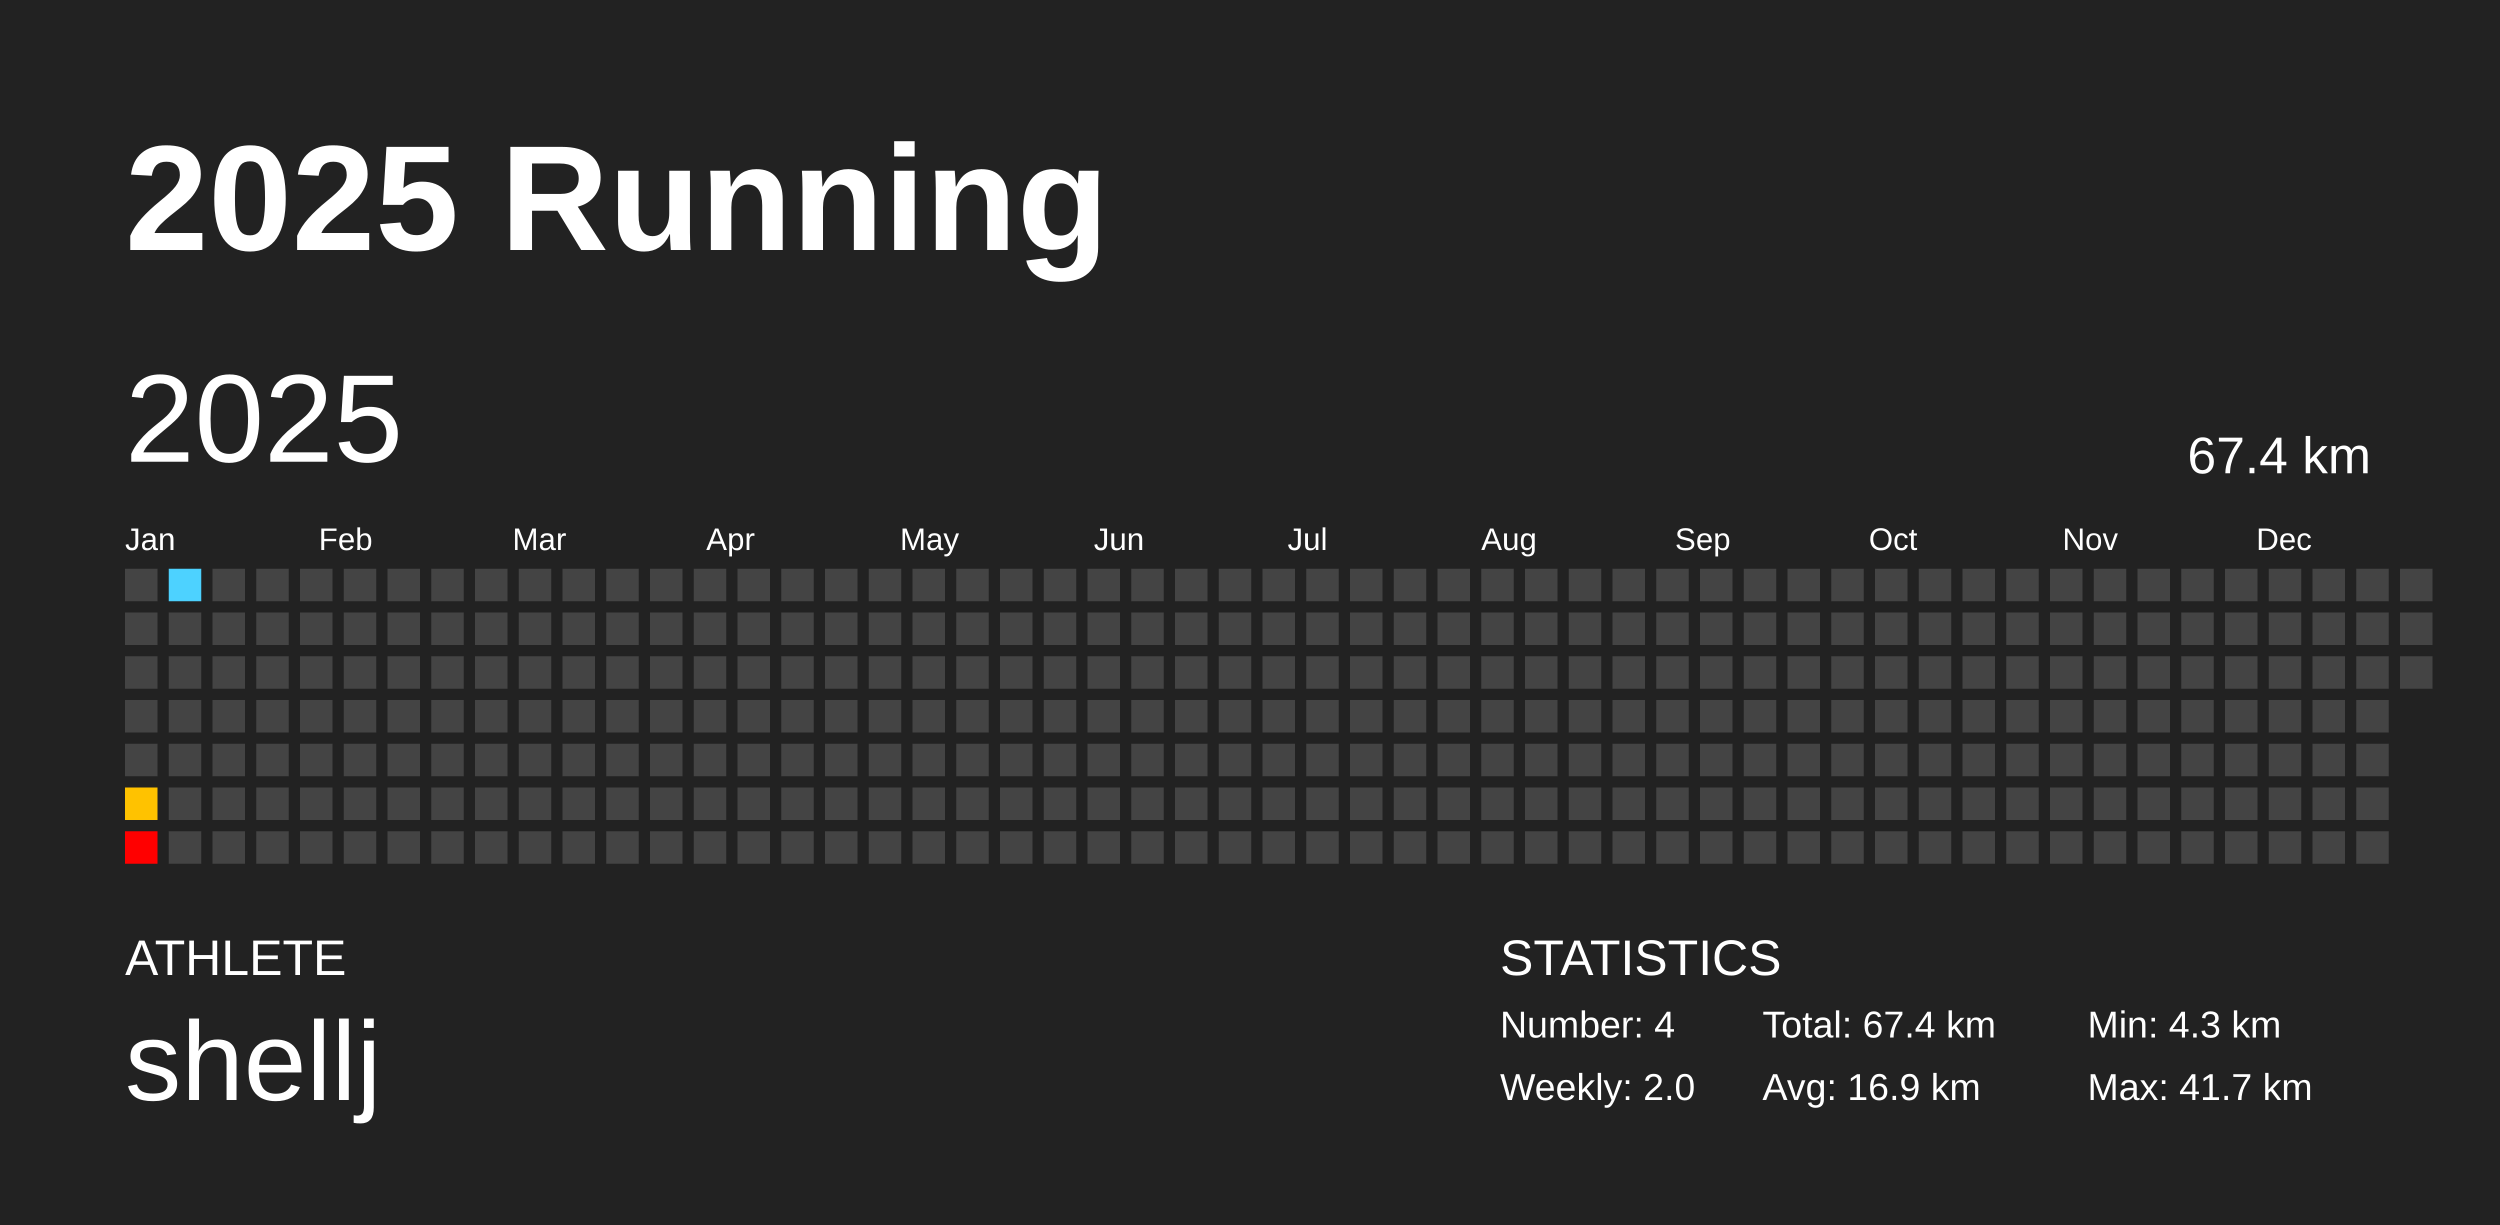
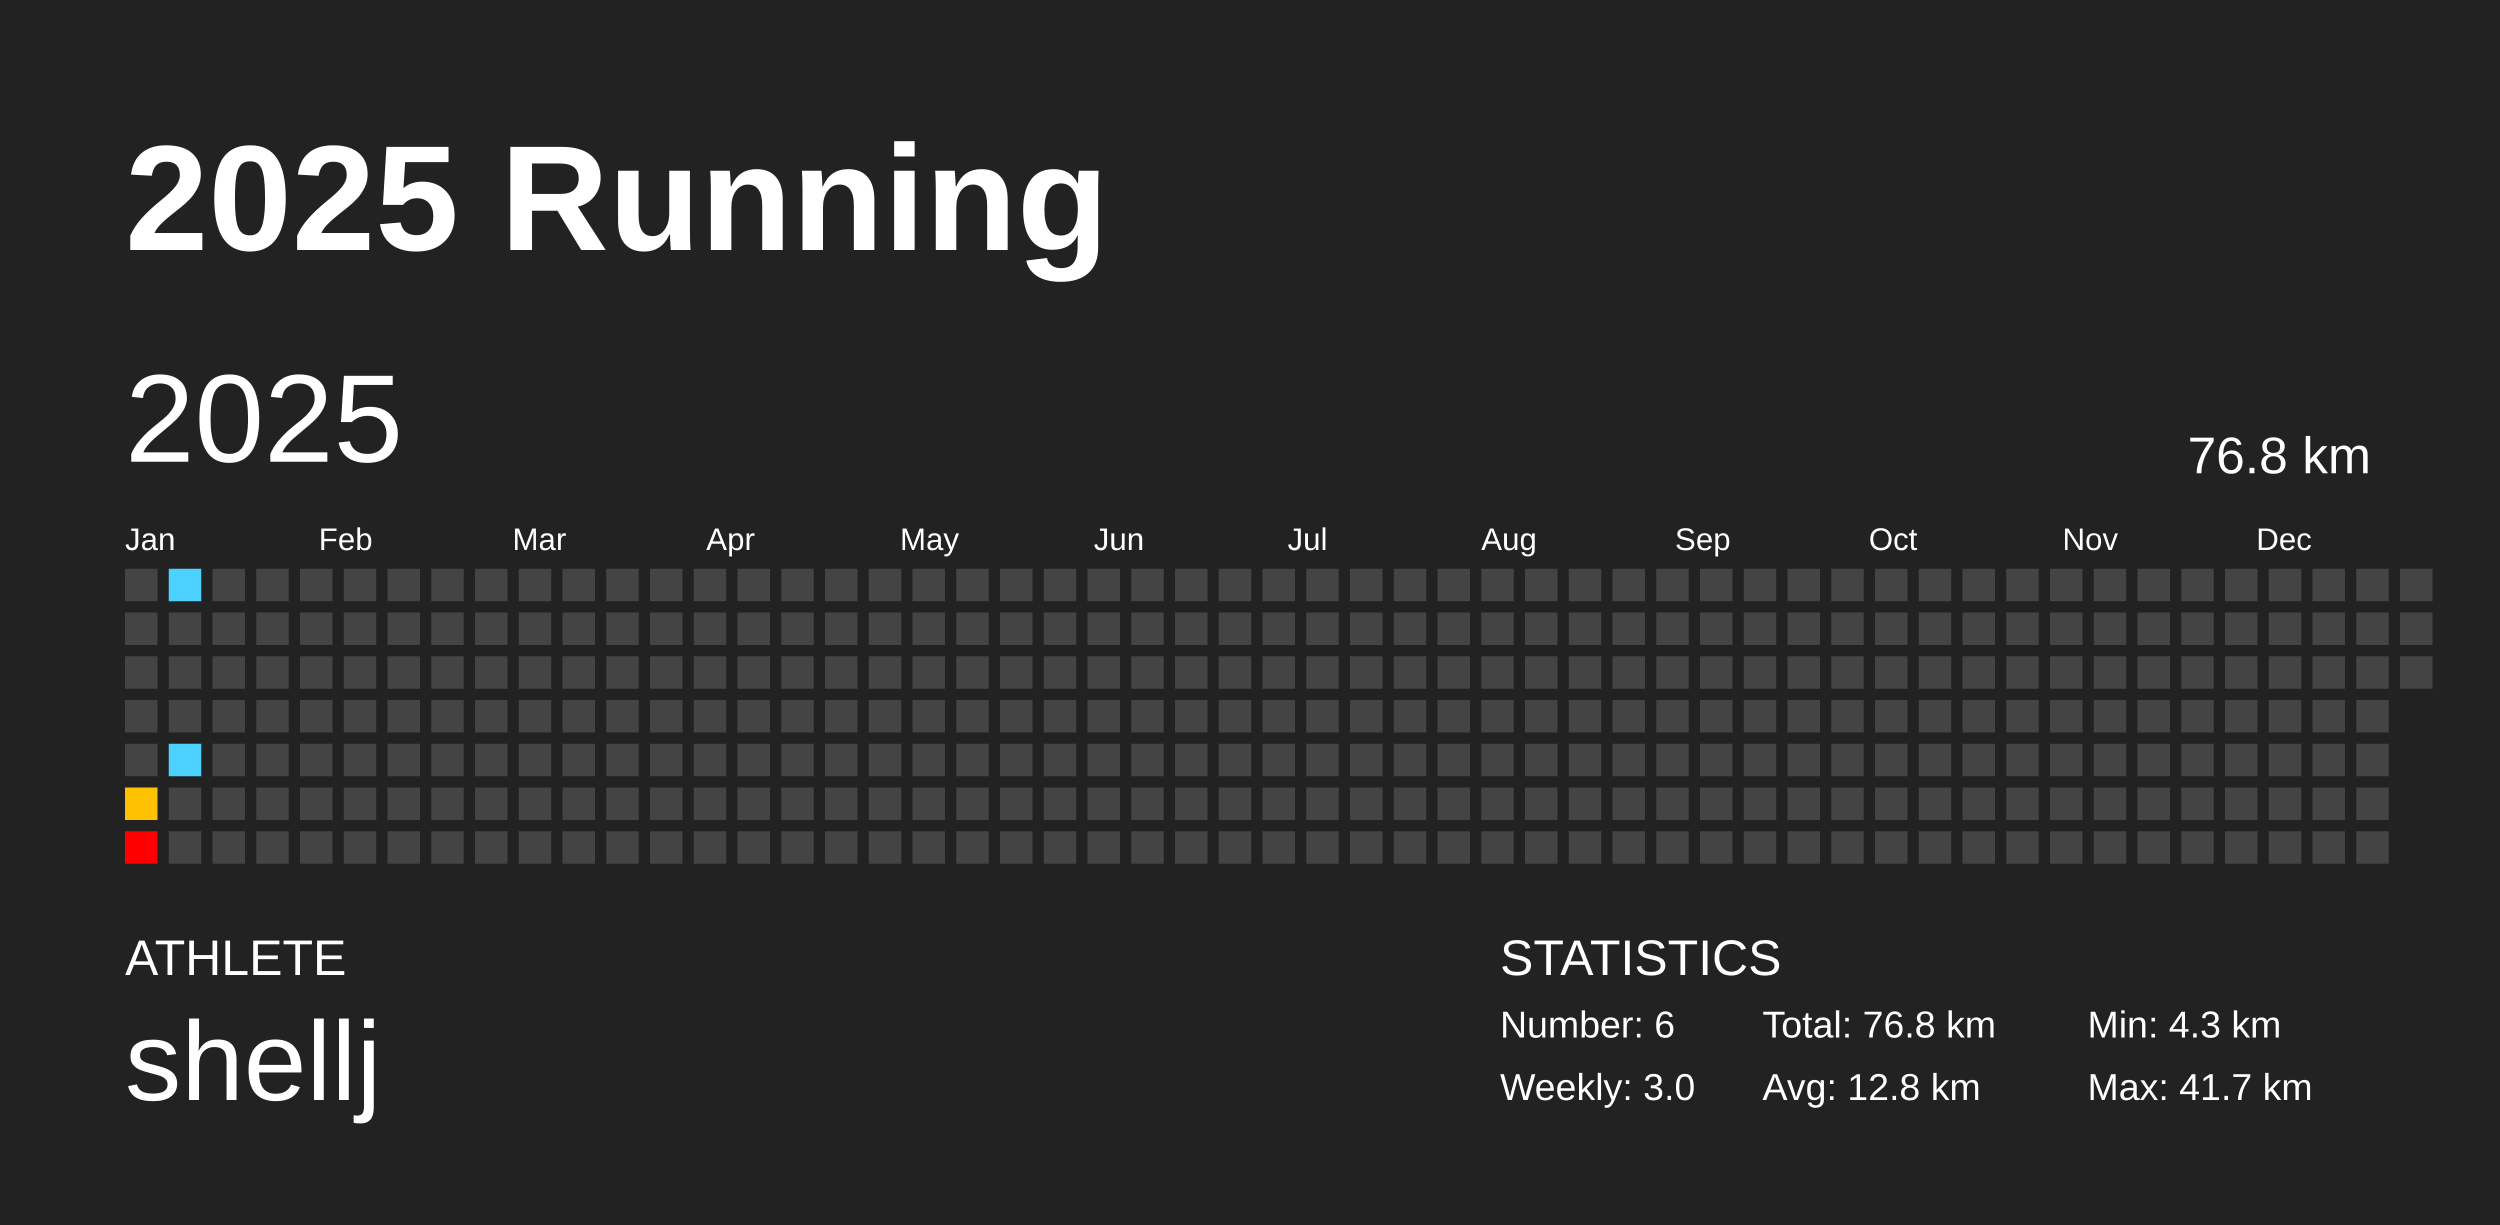
<svg xmlns="http://www.w3.org/2000/svg" baseProfile="full" height="98mm" version="1.1" viewBox="0,0,200,98" width="200mm">
  <defs />
  <rect fill="#222222" height="98" width="200" x="0" y="0" />
  <text fill="#FFFFFF" style="font-size:12px; font-family:Arial; font-weight:bold;" x="10" y="20">2025 Running</text>
  <text fill="#FFFFFF" style="font-size:4px; font-family:Arial" x="10" y="78">ATHLETE</text>
  <text fill="#FFFFFF" style="font-size:9px; font-family:Arial" x="10" y="88">shellj</text>
  <text fill="#FFFFFF" style="font-size:4px; font-family:Arial" x="120" y="78">STATISTICS</text>
-   <text fill="#FFFFFF" style="font-size:3px; font-family:Arial" x="120" y="83">Number: 4</text>
-   <text fill="#FFFFFF" style="font-size:3px; font-family:Arial" x="120" y="88">Weekly: 2.0</text>
-   <text fill="#FFFFFF" style="font-size:3px; font-family:Arial" x="141" y="83">Total: 67.4 km</text>
-   <text fill="#FFFFFF" style="font-size:3px; font-family:Arial" x="141" y="88">Avg: 16.9 km</text>
+   <text fill="#FFFFFF" style="font-size:3px; font-family:Arial" x="120" y="83">Number: 6</text>
+   <text fill="#FFFFFF" style="font-size:3px; font-family:Arial" x="120" y="88">Weekly: 3.0</text>
+   <text fill="#FFFFFF" style="font-size:3px; font-family:Arial" x="141" y="83">Total: 76.8 km</text>
+   <text fill="#FFFFFF" style="font-size:3px; font-family:Arial" x="141" y="88">Avg: 12.8 km</text>
  <text fill="#FFFFFF" style="font-size:3px; font-family:Arial" x="167" y="83">Min: 4.3 km</text>
  <text fill="#FFFFFF" style="font-size:3px; font-family:Arial" x="167" y="88">Max: 41.7 km</text>
  <text dominant-baseline="hanging" fill="#FFFFFF" style="font-size:10.0px; font-family:Arial;" x="10" y="30">2025</text>
-   <text dominant-baseline="hanging" fill="#FFFFFF" style="font-size:4.125px; font-family:Arial;" x="175" y="35">67.4 km</text>
+   <text dominant-baseline="hanging" fill="#FFFFFF" style="font-size:4.125px; font-family:Arial;" x="175" y="35">76.8 km</text>
  <text fill="#FFFFFF" style="font-size:2.5px; font-family:Arial" x="10.0" y="44">Jan</text>
  <text fill="#FFFFFF" style="font-size:2.5px; font-family:Arial" x="25.5" y="44">Feb</text>
  <text fill="#FFFFFF" style="font-size:2.5px; font-family:Arial" x="41.0" y="44">Mar</text>
  <text fill="#FFFFFF" style="font-size:2.5px; font-family:Arial" x="56.5" y="44">Apr</text>
  <text fill="#FFFFFF" style="font-size:2.5px; font-family:Arial" x="72.0" y="44">May</text>
  <text fill="#FFFFFF" style="font-size:2.5px; font-family:Arial" x="87.5" y="44">Jun</text>
  <text fill="#FFFFFF" style="font-size:2.5px; font-family:Arial" x="103.0" y="44">Jul</text>
  <text fill="#FFFFFF" style="font-size:2.5px; font-family:Arial" x="118.5" y="44">Aug</text>
  <text fill="#FFFFFF" style="font-size:2.5px; font-family:Arial" x="134.0" y="44">Sep</text>
  <text fill="#FFFFFF" style="font-size:2.5px; font-family:Arial" x="149.5" y="44">Oct</text>
  <text fill="#FFFFFF" style="font-size:2.5px; font-family:Arial" x="165.0" y="44">Nov</text>
  <text fill="#FFFFFF" style="font-size:2.5px; font-family:Arial" x="180.5" y="44">Dec</text>
  <rect fill="#444444" height="2.6" width="2.6" x="10.0" y="45.5" />
  <rect fill="#444444" height="2.6" width="2.6" x="10.0" y="49.0" />
  <rect fill="#444444" height="2.6" width="2.6" x="10.0" y="52.5" />
  <rect fill="#444444" height="2.6" width="2.6" x="10.0" y="56.0" />
  <rect fill="#444444" height="2.6" width="2.6" x="10.0" y="59.5" />
  <rect fill="#ffc200" height="2.6" width="2.6" x="10.0" y="63.0" />
  <rect fill="red" height="2.6" width="2.6" x="10.0" y="66.5" />
  <rect fill="#4dd2ff" height="2.6" width="2.6" x="13.5" y="45.5" />
  <rect fill="#444444" height="2.6" width="2.6" x="13.5" y="49.0" />
  <rect fill="#444444" height="2.6" width="2.6" x="13.5" y="52.5" />
  <rect fill="#444444" height="2.6" width="2.6" x="13.5" y="56.0" />
-   <rect fill="#444444" height="2.6" width="2.6" x="13.5" y="59.5" />
+   <rect fill="#4dd2ff" height="2.6" width="2.6" x="13.5" y="59.5" />
  <rect fill="#444444" height="2.6" width="2.6" x="13.5" y="63.0" />
  <rect fill="#444444" height="2.6" width="2.6" x="13.5" y="66.5" />
  <rect fill="#444444" height="2.6" width="2.6" x="17.0" y="45.5" />
  <rect fill="#444444" height="2.6" width="2.6" x="17.0" y="49.0" />
  <rect fill="#444444" height="2.6" width="2.6" x="17.0" y="52.5" />
  <rect fill="#444444" height="2.6" width="2.6" x="17.0" y="56.0" />
  <rect fill="#444444" height="2.6" width="2.6" x="17.0" y="59.5" />
  <rect fill="#444444" height="2.6" width="2.6" x="17.0" y="63.0" />
  <rect fill="#444444" height="2.6" width="2.6" x="17.0" y="66.5" />
  <rect fill="#444444" height="2.6" width="2.6" x="20.5" y="45.5" />
  <rect fill="#444444" height="2.6" width="2.6" x="20.5" y="49.0" />
  <rect fill="#444444" height="2.6" width="2.6" x="20.5" y="52.5" />
  <rect fill="#444444" height="2.6" width="2.6" x="20.5" y="56.0" />
  <rect fill="#444444" height="2.6" width="2.6" x="20.5" y="59.5" />
  <rect fill="#444444" height="2.6" width="2.6" x="20.5" y="63.0" />
  <rect fill="#444444" height="2.6" width="2.6" x="20.5" y="66.5" />
  <rect fill="#444444" height="2.6" width="2.6" x="24.0" y="45.5" />
  <rect fill="#444444" height="2.6" width="2.6" x="24.0" y="49.0" />
  <rect fill="#444444" height="2.6" width="2.6" x="24.0" y="52.5" />
  <rect fill="#444444" height="2.6" width="2.6" x="24.0" y="56.0" />
  <rect fill="#444444" height="2.6" width="2.6" x="24.0" y="59.5" />
  <rect fill="#444444" height="2.6" width="2.6" x="24.0" y="63.0" />
  <rect fill="#444444" height="2.6" width="2.6" x="24.0" y="66.5" />
  <rect fill="#444444" height="2.6" width="2.6" x="27.5" y="45.5" />
  <rect fill="#444444" height="2.6" width="2.6" x="27.5" y="49.0" />
  <rect fill="#444444" height="2.6" width="2.6" x="27.5" y="52.5" />
  <rect fill="#444444" height="2.6" width="2.6" x="27.5" y="56.0" />
  <rect fill="#444444" height="2.6" width="2.6" x="27.5" y="59.5" />
  <rect fill="#444444" height="2.6" width="2.6" x="27.5" y="63.0" />
  <rect fill="#444444" height="2.6" width="2.6" x="27.5" y="66.5" />
  <rect fill="#444444" height="2.6" width="2.6" x="31.0" y="45.5" />
  <rect fill="#444444" height="2.6" width="2.6" x="31.0" y="49.0" />
  <rect fill="#444444" height="2.6" width="2.6" x="31.0" y="52.5" />
  <rect fill="#444444" height="2.6" width="2.6" x="31.0" y="56.0" />
  <rect fill="#444444" height="2.6" width="2.6" x="31.0" y="59.5" />
  <rect fill="#444444" height="2.6" width="2.6" x="31.0" y="63.0" />
  <rect fill="#444444" height="2.6" width="2.6" x="31.0" y="66.5" />
  <rect fill="#444444" height="2.6" width="2.6" x="34.5" y="45.5" />
  <rect fill="#444444" height="2.6" width="2.6" x="34.5" y="49.0" />
  <rect fill="#444444" height="2.6" width="2.6" x="34.5" y="52.5" />
  <rect fill="#444444" height="2.6" width="2.6" x="34.5" y="56.0" />
  <rect fill="#444444" height="2.6" width="2.6" x="34.5" y="59.5" />
  <rect fill="#444444" height="2.6" width="2.6" x="34.5" y="63.0" />
  <rect fill="#444444" height="2.6" width="2.6" x="34.5" y="66.5" />
  <rect fill="#444444" height="2.6" width="2.6" x="38.0" y="45.5" />
  <rect fill="#444444" height="2.6" width="2.6" x="38.0" y="49.0" />
  <rect fill="#444444" height="2.6" width="2.6" x="38.0" y="52.5" />
  <rect fill="#444444" height="2.6" width="2.6" x="38.0" y="56.0" />
  <rect fill="#444444" height="2.6" width="2.6" x="38.0" y="59.5" />
  <rect fill="#444444" height="2.6" width="2.6" x="38.0" y="63.0" />
  <rect fill="#444444" height="2.6" width="2.6" x="38.0" y="66.5" />
  <rect fill="#444444" height="2.6" width="2.6" x="41.5" y="45.5" />
  <rect fill="#444444" height="2.6" width="2.6" x="41.5" y="49.0" />
  <rect fill="#444444" height="2.6" width="2.6" x="41.5" y="52.5" />
  <rect fill="#444444" height="2.6" width="2.6" x="41.5" y="56.0" />
  <rect fill="#444444" height="2.6" width="2.6" x="41.5" y="59.5" />
  <rect fill="#444444" height="2.6" width="2.6" x="41.5" y="63.0" />
  <rect fill="#444444" height="2.6" width="2.6" x="41.5" y="66.5" />
  <rect fill="#444444" height="2.6" width="2.6" x="45.0" y="45.5" />
  <rect fill="#444444" height="2.6" width="2.6" x="45.0" y="49.0" />
  <rect fill="#444444" height="2.6" width="2.6" x="45.0" y="52.5" />
  <rect fill="#444444" height="2.6" width="2.6" x="45.0" y="56.0" />
  <rect fill="#444444" height="2.6" width="2.6" x="45.0" y="59.5" />
  <rect fill="#444444" height="2.6" width="2.6" x="45.0" y="63.0" />
  <rect fill="#444444" height="2.6" width="2.6" x="45.0" y="66.5" />
  <rect fill="#444444" height="2.6" width="2.6" x="48.5" y="45.5" />
  <rect fill="#444444" height="2.6" width="2.6" x="48.5" y="49.0" />
  <rect fill="#444444" height="2.6" width="2.6" x="48.5" y="52.5" />
  <rect fill="#444444" height="2.6" width="2.6" x="48.5" y="56.0" />
  <rect fill="#444444" height="2.6" width="2.6" x="48.5" y="59.5" />
  <rect fill="#444444" height="2.6" width="2.6" x="48.5" y="63.0" />
  <rect fill="#444444" height="2.6" width="2.6" x="48.5" y="66.5" />
  <rect fill="#444444" height="2.6" width="2.6" x="52.0" y="45.5" />
  <rect fill="#444444" height="2.6" width="2.6" x="52.0" y="49.0" />
  <rect fill="#444444" height="2.6" width="2.6" x="52.0" y="52.5" />
  <rect fill="#444444" height="2.6" width="2.6" x="52.0" y="56.0" />
  <rect fill="#444444" height="2.6" width="2.6" x="52.0" y="59.5" />
  <rect fill="#444444" height="2.6" width="2.6" x="52.0" y="63.0" />
  <rect fill="#444444" height="2.6" width="2.6" x="52.0" y="66.5" />
  <rect fill="#444444" height="2.6" width="2.6" x="55.5" y="45.5" />
  <rect fill="#444444" height="2.6" width="2.6" x="55.5" y="49.0" />
  <rect fill="#444444" height="2.6" width="2.6" x="55.5" y="52.5" />
  <rect fill="#444444" height="2.6" width="2.6" x="55.5" y="56.0" />
  <rect fill="#444444" height="2.6" width="2.6" x="55.5" y="59.5" />
  <rect fill="#444444" height="2.6" width="2.6" x="55.5" y="63.0" />
  <rect fill="#444444" height="2.6" width="2.6" x="55.5" y="66.5" />
  <rect fill="#444444" height="2.6" width="2.6" x="59.0" y="45.5" />
  <rect fill="#444444" height="2.6" width="2.6" x="59.0" y="49.0" />
  <rect fill="#444444" height="2.6" width="2.6" x="59.0" y="52.5" />
  <rect fill="#444444" height="2.6" width="2.6" x="59.0" y="56.0" />
  <rect fill="#444444" height="2.6" width="2.6" x="59.0" y="59.5" />
  <rect fill="#444444" height="2.6" width="2.6" x="59.0" y="63.0" />
  <rect fill="#444444" height="2.6" width="2.6" x="59.0" y="66.5" />
  <rect fill="#444444" height="2.6" width="2.6" x="62.5" y="45.5" />
  <rect fill="#444444" height="2.6" width="2.6" x="62.5" y="49.0" />
  <rect fill="#444444" height="2.6" width="2.6" x="62.5" y="52.5" />
  <rect fill="#444444" height="2.6" width="2.6" x="62.5" y="56.0" />
  <rect fill="#444444" height="2.6" width="2.6" x="62.5" y="59.5" />
  <rect fill="#444444" height="2.6" width="2.6" x="62.5" y="63.0" />
  <rect fill="#444444" height="2.6" width="2.6" x="62.5" y="66.5" />
  <rect fill="#444444" height="2.6" width="2.6" x="66.0" y="45.5" />
  <rect fill="#444444" height="2.6" width="2.6" x="66.0" y="49.0" />
  <rect fill="#444444" height="2.6" width="2.6" x="66.0" y="52.5" />
  <rect fill="#444444" height="2.6" width="2.6" x="66.0" y="56.0" />
  <rect fill="#444444" height="2.6" width="2.6" x="66.0" y="59.5" />
  <rect fill="#444444" height="2.6" width="2.6" x="66.0" y="63.0" />
  <rect fill="#444444" height="2.6" width="2.6" x="66.0" y="66.5" />
  <rect fill="#444444" height="2.6" width="2.6" x="69.5" y="45.5" />
  <rect fill="#444444" height="2.6" width="2.6" x="69.5" y="49.0" />
  <rect fill="#444444" height="2.6" width="2.6" x="69.5" y="52.5" />
  <rect fill="#444444" height="2.6" width="2.6" x="69.5" y="56.0" />
  <rect fill="#444444" height="2.6" width="2.6" x="69.5" y="59.5" />
  <rect fill="#444444" height="2.6" width="2.6" x="69.5" y="63.0" />
  <rect fill="#444444" height="2.6" width="2.6" x="69.5" y="66.5" />
  <rect fill="#444444" height="2.6" width="2.6" x="73.0" y="45.5" />
  <rect fill="#444444" height="2.6" width="2.6" x="73.0" y="49.0" />
  <rect fill="#444444" height="2.6" width="2.6" x="73.0" y="52.5" />
  <rect fill="#444444" height="2.6" width="2.6" x="73.0" y="56.0" />
  <rect fill="#444444" height="2.6" width="2.6" x="73.0" y="59.5" />
  <rect fill="#444444" height="2.6" width="2.6" x="73.0" y="63.0" />
  <rect fill="#444444" height="2.6" width="2.6" x="73.0" y="66.5" />
  <rect fill="#444444" height="2.6" width="2.6" x="76.5" y="45.5" />
  <rect fill="#444444" height="2.6" width="2.6" x="76.5" y="49.0" />
  <rect fill="#444444" height="2.6" width="2.6" x="76.5" y="52.5" />
  <rect fill="#444444" height="2.6" width="2.6" x="76.5" y="56.0" />
  <rect fill="#444444" height="2.6" width="2.6" x="76.5" y="59.5" />
  <rect fill="#444444" height="2.6" width="2.6" x="76.5" y="63.0" />
  <rect fill="#444444" height="2.6" width="2.6" x="76.5" y="66.5" />
  <rect fill="#444444" height="2.6" width="2.6" x="80.0" y="45.5" />
  <rect fill="#444444" height="2.6" width="2.6" x="80.0" y="49.0" />
  <rect fill="#444444" height="2.6" width="2.6" x="80.0" y="52.5" />
  <rect fill="#444444" height="2.6" width="2.6" x="80.0" y="56.0" />
  <rect fill="#444444" height="2.6" width="2.6" x="80.0" y="59.5" />
  <rect fill="#444444" height="2.6" width="2.6" x="80.0" y="63.0" />
  <rect fill="#444444" height="2.6" width="2.6" x="80.0" y="66.5" />
  <rect fill="#444444" height="2.6" width="2.6" x="83.5" y="45.5" />
  <rect fill="#444444" height="2.6" width="2.6" x="83.5" y="49.0" />
  <rect fill="#444444" height="2.6" width="2.6" x="83.5" y="52.5" />
  <rect fill="#444444" height="2.6" width="2.6" x="83.5" y="56.0" />
  <rect fill="#444444" height="2.6" width="2.6" x="83.5" y="59.5" />
  <rect fill="#444444" height="2.6" width="2.6" x="83.5" y="63.0" />
  <rect fill="#444444" height="2.6" width="2.6" x="83.5" y="66.5" />
  <rect fill="#444444" height="2.6" width="2.6" x="87.0" y="45.5" />
  <rect fill="#444444" height="2.6" width="2.6" x="87.0" y="49.0" />
  <rect fill="#444444" height="2.6" width="2.6" x="87.0" y="52.5" />
  <rect fill="#444444" height="2.6" width="2.6" x="87.0" y="56.0" />
  <rect fill="#444444" height="2.6" width="2.6" x="87.0" y="59.5" />
  <rect fill="#444444" height="2.6" width="2.6" x="87.0" y="63.0" />
  <rect fill="#444444" height="2.6" width="2.6" x="87.0" y="66.5" />
  <rect fill="#444444" height="2.6" width="2.6" x="90.5" y="45.5" />
  <rect fill="#444444" height="2.6" width="2.6" x="90.5" y="49.0" />
  <rect fill="#444444" height="2.6" width="2.6" x="90.5" y="52.5" />
  <rect fill="#444444" height="2.6" width="2.6" x="90.5" y="56.0" />
  <rect fill="#444444" height="2.6" width="2.6" x="90.5" y="59.5" />
  <rect fill="#444444" height="2.6" width="2.6" x="90.5" y="63.0" />
  <rect fill="#444444" height="2.6" width="2.6" x="90.5" y="66.5" />
  <rect fill="#444444" height="2.6" width="2.6" x="94.0" y="45.5" />
  <rect fill="#444444" height="2.6" width="2.6" x="94.0" y="49.0" />
  <rect fill="#444444" height="2.6" width="2.6" x="94.0" y="52.5" />
  <rect fill="#444444" height="2.6" width="2.6" x="94.0" y="56.0" />
  <rect fill="#444444" height="2.6" width="2.6" x="94.0" y="59.5" />
  <rect fill="#444444" height="2.6" width="2.6" x="94.0" y="63.0" />
  <rect fill="#444444" height="2.6" width="2.6" x="94.0" y="66.5" />
  <rect fill="#444444" height="2.6" width="2.6" x="97.5" y="45.5" />
  <rect fill="#444444" height="2.6" width="2.6" x="97.5" y="49.0" />
  <rect fill="#444444" height="2.6" width="2.6" x="97.5" y="52.5" />
  <rect fill="#444444" height="2.6" width="2.6" x="97.5" y="56.0" />
  <rect fill="#444444" height="2.6" width="2.6" x="97.5" y="59.5" />
  <rect fill="#444444" height="2.6" width="2.6" x="97.5" y="63.0" />
  <rect fill="#444444" height="2.6" width="2.6" x="97.5" y="66.5" />
  <rect fill="#444444" height="2.6" width="2.6" x="101.0" y="45.5" />
  <rect fill="#444444" height="2.6" width="2.6" x="101.0" y="49.0" />
  <rect fill="#444444" height="2.6" width="2.6" x="101.0" y="52.5" />
  <rect fill="#444444" height="2.6" width="2.6" x="101.0" y="56.0" />
  <rect fill="#444444" height="2.6" width="2.6" x="101.0" y="59.5" />
  <rect fill="#444444" height="2.6" width="2.6" x="101.0" y="63.0" />
  <rect fill="#444444" height="2.6" width="2.6" x="101.0" y="66.5" />
  <rect fill="#444444" height="2.6" width="2.6" x="104.5" y="45.5" />
  <rect fill="#444444" height="2.6" width="2.6" x="104.5" y="49.0" />
  <rect fill="#444444" height="2.6" width="2.6" x="104.5" y="52.5" />
  <rect fill="#444444" height="2.6" width="2.6" x="104.5" y="56.0" />
  <rect fill="#444444" height="2.6" width="2.6" x="104.5" y="59.5" />
  <rect fill="#444444" height="2.6" width="2.6" x="104.5" y="63.0" />
  <rect fill="#444444" height="2.6" width="2.6" x="104.5" y="66.5" />
  <rect fill="#444444" height="2.6" width="2.6" x="108.0" y="45.5" />
  <rect fill="#444444" height="2.6" width="2.6" x="108.0" y="49.0" />
  <rect fill="#444444" height="2.6" width="2.6" x="108.0" y="52.5" />
  <rect fill="#444444" height="2.6" width="2.6" x="108.0" y="56.0" />
  <rect fill="#444444" height="2.6" width="2.6" x="108.0" y="59.5" />
  <rect fill="#444444" height="2.6" width="2.6" x="108.0" y="63.0" />
  <rect fill="#444444" height="2.6" width="2.6" x="108.0" y="66.5" />
  <rect fill="#444444" height="2.6" width="2.6" x="111.5" y="45.5" />
  <rect fill="#444444" height="2.6" width="2.6" x="111.5" y="49.0" />
  <rect fill="#444444" height="2.6" width="2.6" x="111.5" y="52.5" />
  <rect fill="#444444" height="2.6" width="2.6" x="111.5" y="56.0" />
  <rect fill="#444444" height="2.6" width="2.6" x="111.5" y="59.5" />
  <rect fill="#444444" height="2.6" width="2.6" x="111.5" y="63.0" />
  <rect fill="#444444" height="2.6" width="2.6" x="111.5" y="66.5" />
  <rect fill="#444444" height="2.6" width="2.6" x="115.0" y="45.5" />
  <rect fill="#444444" height="2.6" width="2.6" x="115.0" y="49.0" />
  <rect fill="#444444" height="2.6" width="2.6" x="115.0" y="52.5" />
  <rect fill="#444444" height="2.6" width="2.6" x="115.0" y="56.0" />
  <rect fill="#444444" height="2.6" width="2.6" x="115.0" y="59.5" />
  <rect fill="#444444" height="2.6" width="2.6" x="115.0" y="63.0" />
  <rect fill="#444444" height="2.6" width="2.6" x="115.0" y="66.5" />
  <rect fill="#444444" height="2.6" width="2.6" x="118.5" y="45.5" />
  <rect fill="#444444" height="2.6" width="2.6" x="118.5" y="49.0" />
  <rect fill="#444444" height="2.6" width="2.6" x="118.5" y="52.5" />
  <rect fill="#444444" height="2.6" width="2.6" x="118.5" y="56.0" />
  <rect fill="#444444" height="2.6" width="2.6" x="118.5" y="59.5" />
  <rect fill="#444444" height="2.6" width="2.6" x="118.5" y="63.0" />
  <rect fill="#444444" height="2.6" width="2.6" x="118.5" y="66.5" />
  <rect fill="#444444" height="2.6" width="2.6" x="122.0" y="45.5" />
  <rect fill="#444444" height="2.6" width="2.6" x="122.0" y="49.0" />
  <rect fill="#444444" height="2.6" width="2.6" x="122.0" y="52.5" />
  <rect fill="#444444" height="2.6" width="2.6" x="122.0" y="56.0" />
  <rect fill="#444444" height="2.6" width="2.6" x="122.0" y="59.5" />
  <rect fill="#444444" height="2.6" width="2.6" x="122.0" y="63.0" />
  <rect fill="#444444" height="2.6" width="2.6" x="122.0" y="66.5" />
  <rect fill="#444444" height="2.6" width="2.6" x="125.5" y="45.5" />
  <rect fill="#444444" height="2.6" width="2.6" x="125.5" y="49.0" />
  <rect fill="#444444" height="2.6" width="2.6" x="125.5" y="52.5" />
  <rect fill="#444444" height="2.6" width="2.6" x="125.5" y="56.0" />
  <rect fill="#444444" height="2.6" width="2.6" x="125.5" y="59.5" />
  <rect fill="#444444" height="2.6" width="2.6" x="125.5" y="63.0" />
  <rect fill="#444444" height="2.6" width="2.6" x="125.5" y="66.5" />
  <rect fill="#444444" height="2.6" width="2.6" x="129.0" y="45.5" />
  <rect fill="#444444" height="2.6" width="2.6" x="129.0" y="49.0" />
  <rect fill="#444444" height="2.6" width="2.6" x="129.0" y="52.5" />
  <rect fill="#444444" height="2.6" width="2.6" x="129.0" y="56.0" />
  <rect fill="#444444" height="2.6" width="2.6" x="129.0" y="59.5" />
  <rect fill="#444444" height="2.6" width="2.6" x="129.0" y="63.0" />
  <rect fill="#444444" height="2.6" width="2.6" x="129.0" y="66.5" />
  <rect fill="#444444" height="2.6" width="2.6" x="132.5" y="45.5" />
  <rect fill="#444444" height="2.6" width="2.6" x="132.5" y="49.0" />
  <rect fill="#444444" height="2.6" width="2.6" x="132.5" y="52.5" />
  <rect fill="#444444" height="2.6" width="2.6" x="132.5" y="56.0" />
  <rect fill="#444444" height="2.6" width="2.6" x="132.5" y="59.5" />
  <rect fill="#444444" height="2.6" width="2.6" x="132.5" y="63.0" />
  <rect fill="#444444" height="2.6" width="2.6" x="132.5" y="66.5" />
  <rect fill="#444444" height="2.6" width="2.6" x="136.0" y="45.5" />
  <rect fill="#444444" height="2.6" width="2.6" x="136.0" y="49.0" />
  <rect fill="#444444" height="2.6" width="2.6" x="136.0" y="52.5" />
  <rect fill="#444444" height="2.6" width="2.6" x="136.0" y="56.0" />
  <rect fill="#444444" height="2.6" width="2.6" x="136.0" y="59.5" />
  <rect fill="#444444" height="2.6" width="2.6" x="136.0" y="63.0" />
  <rect fill="#444444" height="2.6" width="2.6" x="136.0" y="66.5" />
  <rect fill="#444444" height="2.6" width="2.6" x="139.5" y="45.5" />
  <rect fill="#444444" height="2.6" width="2.6" x="139.5" y="49.0" />
  <rect fill="#444444" height="2.6" width="2.6" x="139.5" y="52.5" />
  <rect fill="#444444" height="2.6" width="2.6" x="139.5" y="56.0" />
  <rect fill="#444444" height="2.6" width="2.6" x="139.5" y="59.5" />
  <rect fill="#444444" height="2.6" width="2.6" x="139.5" y="63.0" />
  <rect fill="#444444" height="2.6" width="2.6" x="139.5" y="66.5" />
  <rect fill="#444444" height="2.6" width="2.6" x="143.0" y="45.5" />
  <rect fill="#444444" height="2.6" width="2.6" x="143.0" y="49.0" />
  <rect fill="#444444" height="2.6" width="2.6" x="143.0" y="52.5" />
  <rect fill="#444444" height="2.6" width="2.6" x="143.0" y="56.0" />
  <rect fill="#444444" height="2.6" width="2.6" x="143.0" y="59.5" />
  <rect fill="#444444" height="2.6" width="2.6" x="143.0" y="63.0" />
  <rect fill="#444444" height="2.6" width="2.6" x="143.0" y="66.5" />
  <rect fill="#444444" height="2.6" width="2.6" x="146.5" y="45.5" />
  <rect fill="#444444" height="2.6" width="2.6" x="146.5" y="49.0" />
  <rect fill="#444444" height="2.6" width="2.6" x="146.5" y="52.5" />
  <rect fill="#444444" height="2.6" width="2.6" x="146.5" y="56.0" />
  <rect fill="#444444" height="2.6" width="2.6" x="146.5" y="59.5" />
  <rect fill="#444444" height="2.6" width="2.6" x="146.5" y="63.0" />
  <rect fill="#444444" height="2.6" width="2.6" x="146.5" y="66.5" />
  <rect fill="#444444" height="2.6" width="2.6" x="150.0" y="45.5" />
  <rect fill="#444444" height="2.6" width="2.6" x="150.0" y="49.0" />
  <rect fill="#444444" height="2.6" width="2.6" x="150.0" y="52.5" />
  <rect fill="#444444" height="2.6" width="2.6" x="150.0" y="56.0" />
  <rect fill="#444444" height="2.6" width="2.6" x="150.0" y="59.5" />
  <rect fill="#444444" height="2.6" width="2.6" x="150.0" y="63.0" />
  <rect fill="#444444" height="2.6" width="2.6" x="150.0" y="66.5" />
  <rect fill="#444444" height="2.6" width="2.6" x="153.5" y="45.5" />
  <rect fill="#444444" height="2.6" width="2.6" x="153.5" y="49.0" />
  <rect fill="#444444" height="2.6" width="2.6" x="153.5" y="52.5" />
  <rect fill="#444444" height="2.6" width="2.6" x="153.5" y="56.0" />
  <rect fill="#444444" height="2.6" width="2.6" x="153.5" y="59.5" />
  <rect fill="#444444" height="2.6" width="2.6" x="153.5" y="63.0" />
  <rect fill="#444444" height="2.6" width="2.6" x="153.5" y="66.5" />
  <rect fill="#444444" height="2.6" width="2.6" x="157.0" y="45.5" />
  <rect fill="#444444" height="2.6" width="2.6" x="157.0" y="49.0" />
  <rect fill="#444444" height="2.6" width="2.6" x="157.0" y="52.5" />
  <rect fill="#444444" height="2.6" width="2.6" x="157.0" y="56.0" />
  <rect fill="#444444" height="2.6" width="2.6" x="157.0" y="59.5" />
  <rect fill="#444444" height="2.6" width="2.6" x="157.0" y="63.0" />
  <rect fill="#444444" height="2.6" width="2.6" x="157.0" y="66.5" />
  <rect fill="#444444" height="2.6" width="2.6" x="160.5" y="45.5" />
  <rect fill="#444444" height="2.6" width="2.6" x="160.5" y="49.0" />
  <rect fill="#444444" height="2.6" width="2.6" x="160.5" y="52.5" />
  <rect fill="#444444" height="2.6" width="2.6" x="160.5" y="56.0" />
  <rect fill="#444444" height="2.6" width="2.6" x="160.5" y="59.5" />
  <rect fill="#444444" height="2.6" width="2.6" x="160.5" y="63.0" />
  <rect fill="#444444" height="2.6" width="2.6" x="160.5" y="66.5" />
  <rect fill="#444444" height="2.6" width="2.6" x="164.0" y="45.5" />
  <rect fill="#444444" height="2.6" width="2.6" x="164.0" y="49.0" />
  <rect fill="#444444" height="2.6" width="2.6" x="164.0" y="52.5" />
  <rect fill="#444444" height="2.6" width="2.6" x="164.0" y="56.0" />
  <rect fill="#444444" height="2.6" width="2.6" x="164.0" y="59.5" />
  <rect fill="#444444" height="2.6" width="2.6" x="164.0" y="63.0" />
  <rect fill="#444444" height="2.6" width="2.6" x="164.0" y="66.5" />
  <rect fill="#444444" height="2.6" width="2.6" x="167.5" y="45.5" />
  <rect fill="#444444" height="2.6" width="2.6" x="167.5" y="49.0" />
  <rect fill="#444444" height="2.6" width="2.6" x="167.5" y="52.5" />
  <rect fill="#444444" height="2.6" width="2.6" x="167.5" y="56.0" />
  <rect fill="#444444" height="2.6" width="2.6" x="167.5" y="59.5" />
  <rect fill="#444444" height="2.6" width="2.6" x="167.5" y="63.0" />
  <rect fill="#444444" height="2.6" width="2.6" x="167.5" y="66.5" />
  <rect fill="#444444" height="2.6" width="2.6" x="171.0" y="45.5" />
  <rect fill="#444444" height="2.6" width="2.6" x="171.0" y="49.0" />
  <rect fill="#444444" height="2.6" width="2.6" x="171.0" y="52.5" />
  <rect fill="#444444" height="2.6" width="2.6" x="171.0" y="56.0" />
  <rect fill="#444444" height="2.6" width="2.6" x="171.0" y="59.5" />
  <rect fill="#444444" height="2.6" width="2.6" x="171.0" y="63.0" />
  <rect fill="#444444" height="2.6" width="2.6" x="171.0" y="66.5" />
  <rect fill="#444444" height="2.6" width="2.6" x="174.5" y="45.5" />
  <rect fill="#444444" height="2.6" width="2.6" x="174.5" y="49.0" />
  <rect fill="#444444" height="2.6" width="2.6" x="174.5" y="52.5" />
  <rect fill="#444444" height="2.6" width="2.6" x="174.5" y="56.0" />
  <rect fill="#444444" height="2.6" width="2.6" x="174.5" y="59.5" />
  <rect fill="#444444" height="2.6" width="2.6" x="174.5" y="63.0" />
  <rect fill="#444444" height="2.6" width="2.6" x="174.5" y="66.5" />
  <rect fill="#444444" height="2.6" width="2.6" x="178.0" y="45.5" />
  <rect fill="#444444" height="2.6" width="2.6" x="178.0" y="49.0" />
  <rect fill="#444444" height="2.6" width="2.6" x="178.0" y="52.5" />
  <rect fill="#444444" height="2.6" width="2.6" x="178.0" y="56.0" />
  <rect fill="#444444" height="2.6" width="2.6" x="178.0" y="59.5" />
  <rect fill="#444444" height="2.6" width="2.6" x="178.0" y="63.0" />
  <rect fill="#444444" height="2.6" width="2.6" x="178.0" y="66.5" />
  <rect fill="#444444" height="2.6" width="2.6" x="181.5" y="45.5" />
  <rect fill="#444444" height="2.6" width="2.6" x="181.5" y="49.0" />
  <rect fill="#444444" height="2.6" width="2.6" x="181.5" y="52.5" />
  <rect fill="#444444" height="2.6" width="2.6" x="181.5" y="56.0" />
  <rect fill="#444444" height="2.6" width="2.6" x="181.5" y="59.5" />
  <rect fill="#444444" height="2.6" width="2.6" x="181.5" y="63.0" />
  <rect fill="#444444" height="2.6" width="2.6" x="181.5" y="66.5" />
  <rect fill="#444444" height="2.6" width="2.6" x="185.0" y="45.5" />
  <rect fill="#444444" height="2.6" width="2.6" x="185.0" y="49.0" />
  <rect fill="#444444" height="2.6" width="2.6" x="185.0" y="52.5" />
  <rect fill="#444444" height="2.6" width="2.6" x="185.0" y="56.0" />
  <rect fill="#444444" height="2.6" width="2.6" x="185.0" y="59.5" />
  <rect fill="#444444" height="2.6" width="2.6" x="185.0" y="63.0" />
  <rect fill="#444444" height="2.6" width="2.6" x="185.0" y="66.5" />
  <rect fill="#444444" height="2.6" width="2.6" x="188.5" y="45.5" />
  <rect fill="#444444" height="2.6" width="2.6" x="188.5" y="49.0" />
  <rect fill="#444444" height="2.6" width="2.6" x="188.5" y="52.5" />
  <rect fill="#444444" height="2.6" width="2.6" x="188.5" y="56.0" />
  <rect fill="#444444" height="2.6" width="2.6" x="188.5" y="59.5" />
  <rect fill="#444444" height="2.6" width="2.6" x="188.5" y="63.0" />
  <rect fill="#444444" height="2.6" width="2.6" x="188.5" y="66.5" />
  <rect fill="#444444" height="2.6" width="2.6" x="192.0" y="45.5" />
  <rect fill="#444444" height="2.6" width="2.6" x="192.0" y="49.0" />
  <rect fill="#444444" height="2.6" width="2.6" x="192.0" y="52.5" />
</svg>
